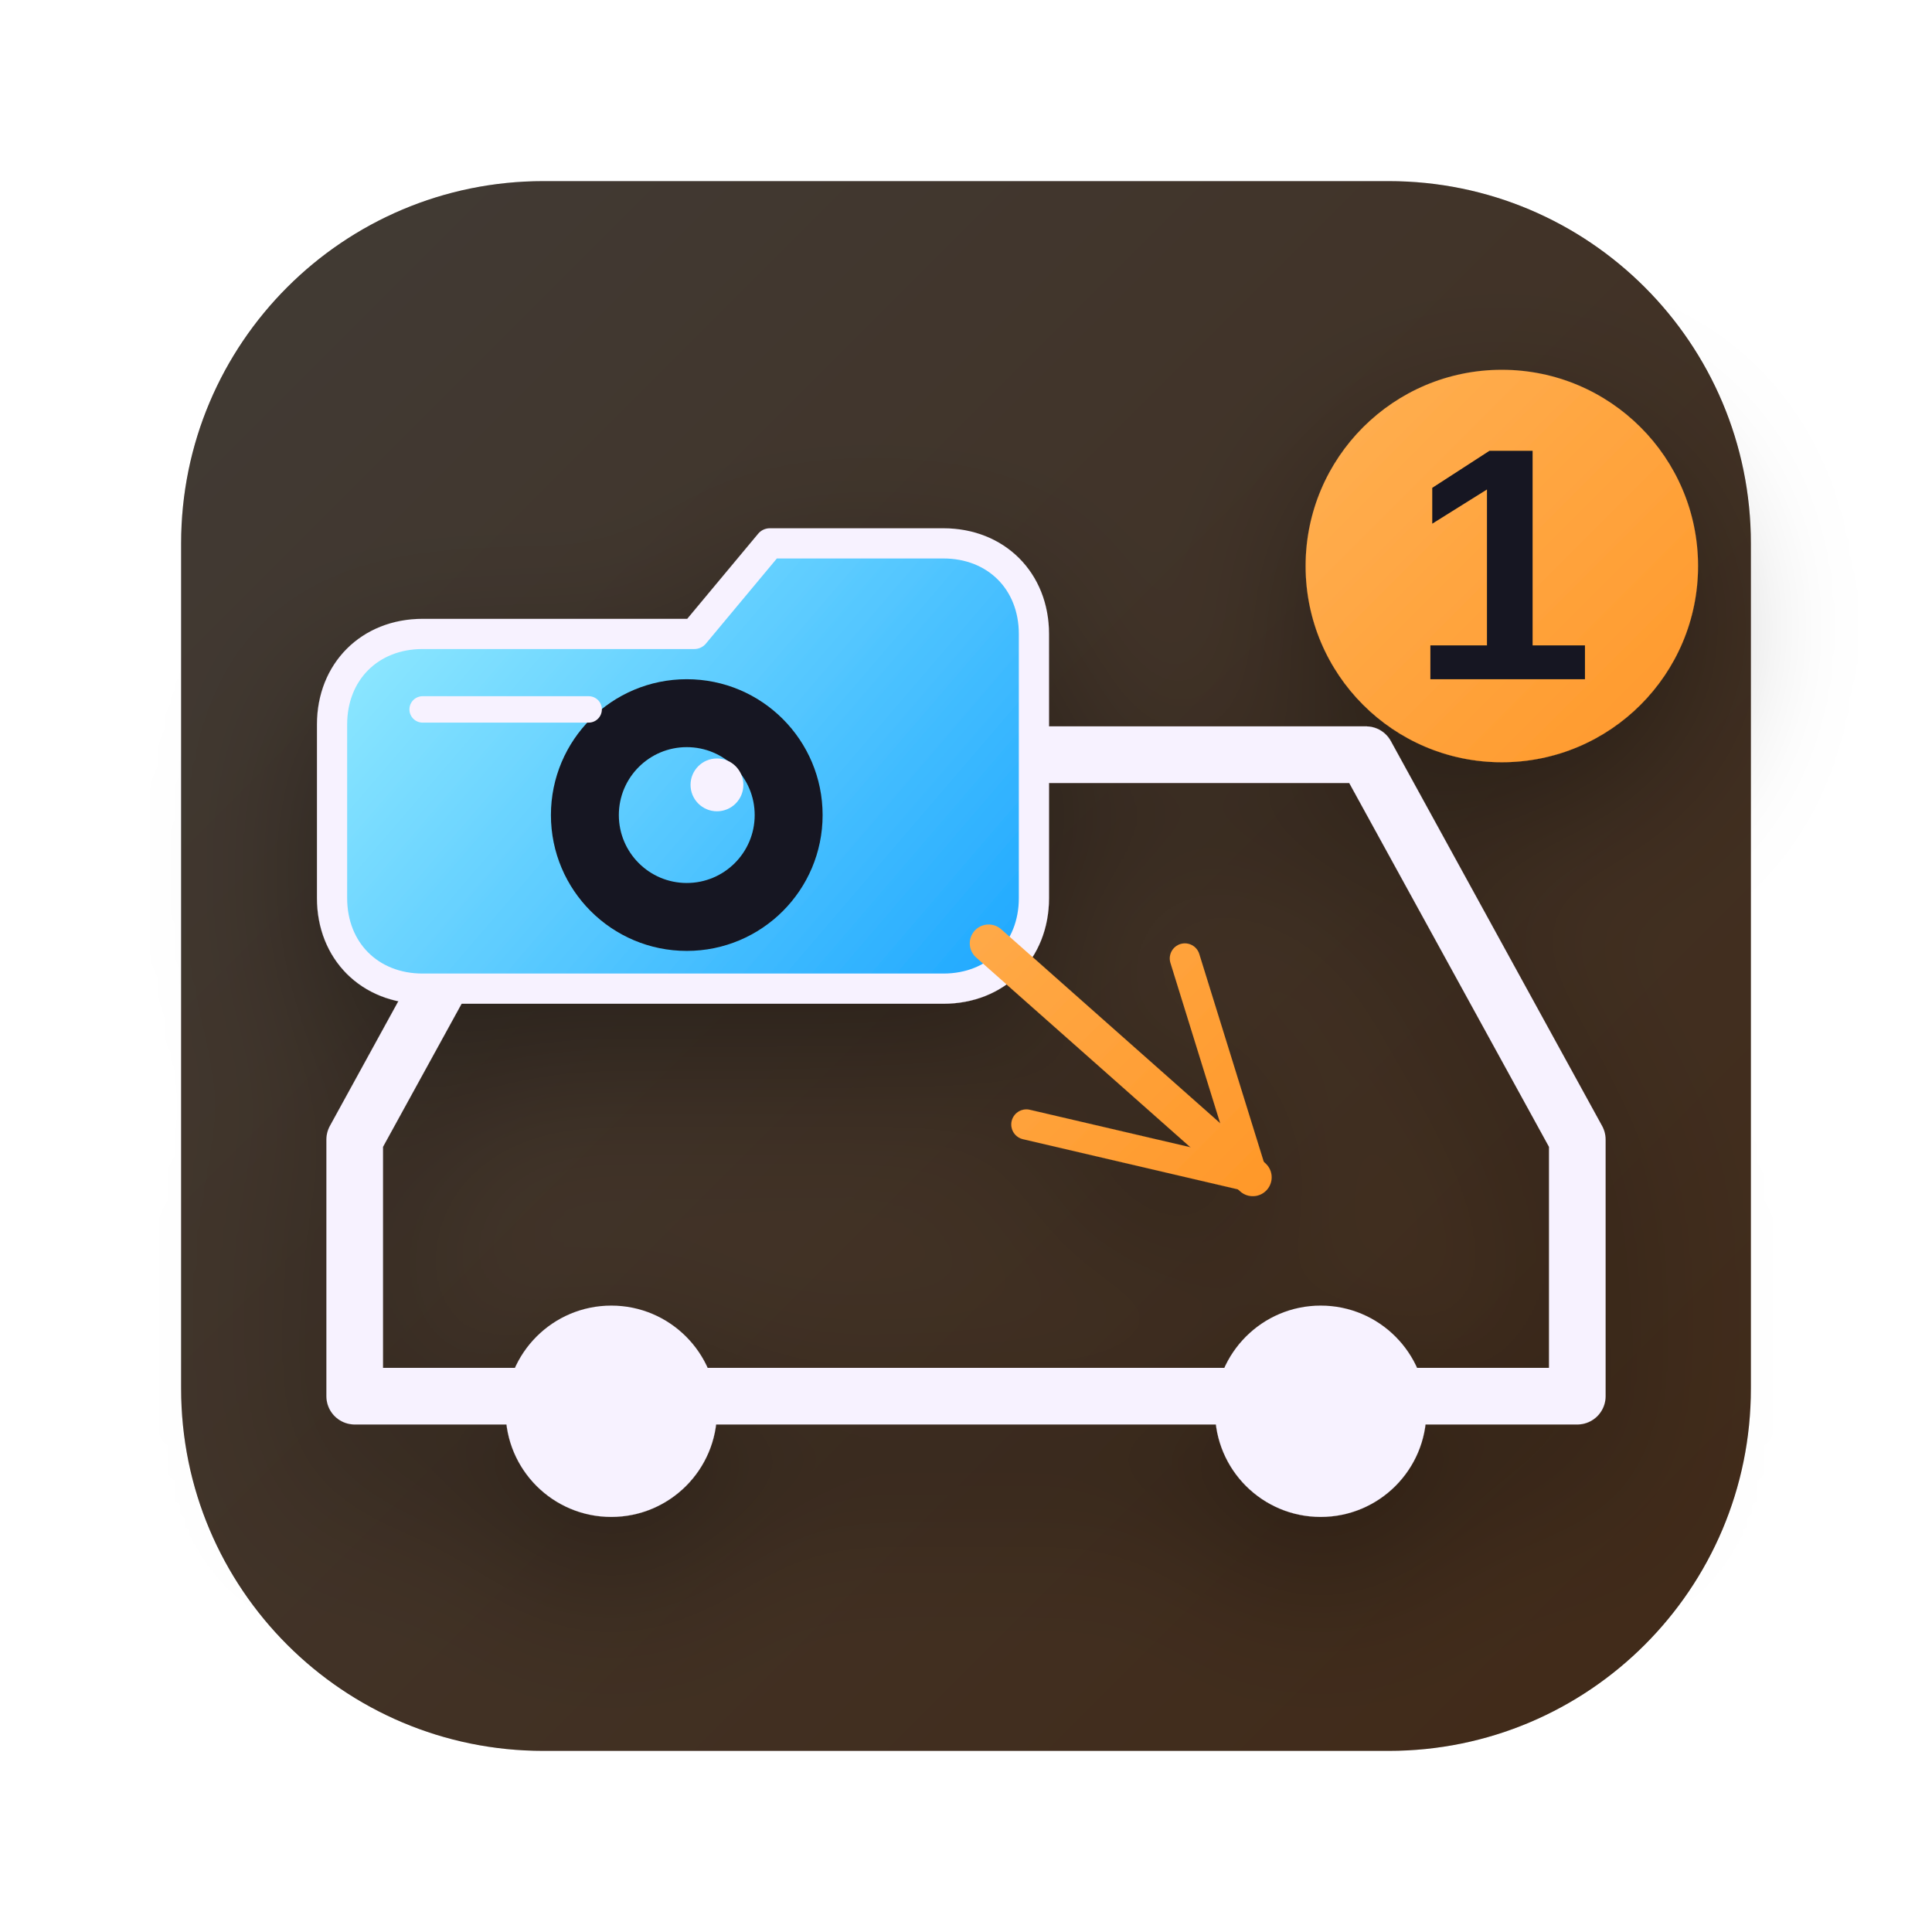
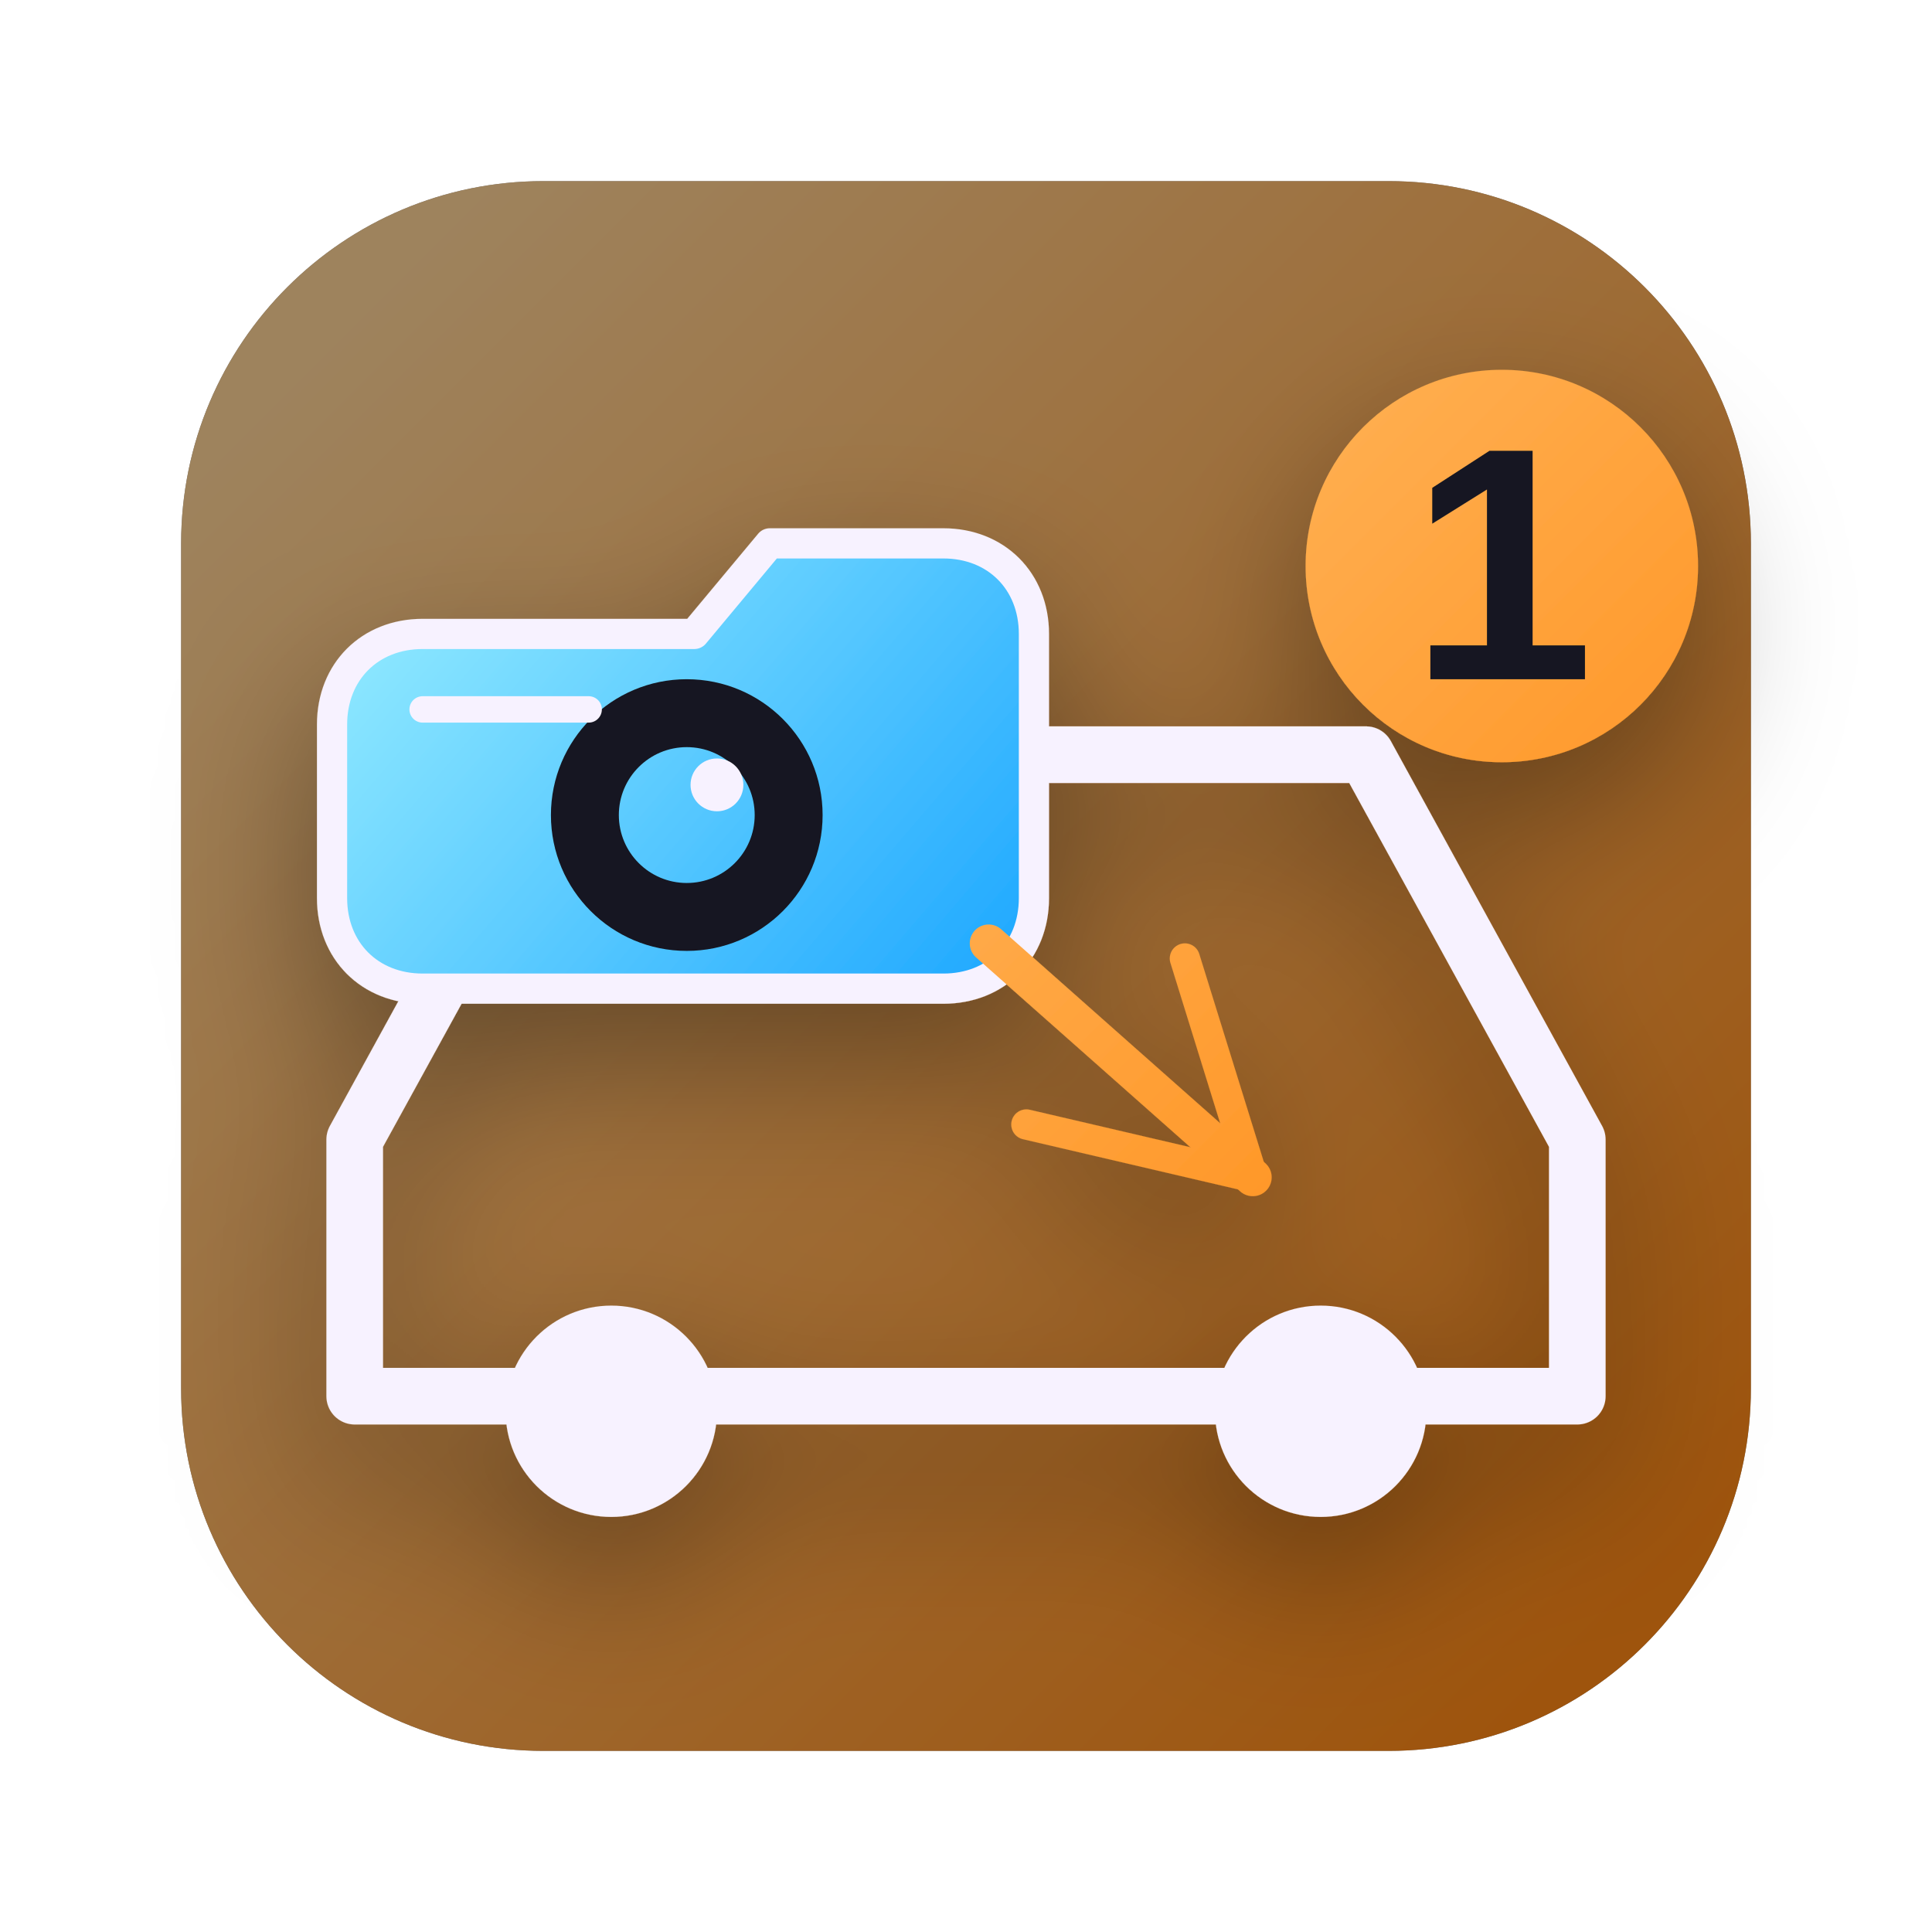
<svg xmlns="http://www.w3.org/2000/svg" viewBox="0 0 256 256" role="img" aria-labelledby="title desc">
  <defs>
    <linearGradient id="accent" x1="44" y1="44" x2="214" y2="214" gradientUnits="userSpaceOnUse">
      <stop stop-color="#ffd08a" />
      <stop offset="1" stop-color="#ff8000" />
    </linearGradient>
    <linearGradient id="cameraAccent" x1="58" y1="72" x2="128" y2="132" gradientUnits="userSpaceOnUse">
      <stop stop-color="#8ee8ff" />
      <stop offset="1" stop-color="#22aaff" />
    </linearGradient>
    <filter id="shadow" x="-20%" y="-20%" width="140%" height="140%">
      <feDropShadow dx="0" dy="8" stdDeviation="10" flood-color="#000000" flood-opacity="0.35" />
    </filter>
  </defs>
  <rect x="24" y="24" width="208" height="208" rx="48" fill="#171820" />
-   <rect x="24" y="24" width="208" height="208" rx="48" fill="url(#accent)" opacity="0.18" />
+   <rect x="24" y="24" width="208" height="208" rx="48" fill="url(#accent)" opacity="0.58" />
  <g filter="url(#shadow)">
    <path d="M47 151l28-51h106l28 51v34H47z" fill="none" stroke="#f7f2ff" stroke-width="7.5" stroke-linejoin="round" />
    <circle cx="81" cy="187" r="14" fill="#f7f2ff" />
    <circle cx="175" cy="187" r="14" fill="#f7f2ff" />
    <path d="M56 84h36l10-12h23c7 0 12 5 12 12v35c0 7-5 12-12 12H56c-7 0-12-5-12-12V96c0-7 5-12 12-12z" fill="url(#cameraAccent)" stroke="#f7f2ff" stroke-width="4" stroke-linejoin="round" />
    <circle cx="91" cy="108" r="18" fill="#171820" />
    <circle cx="91" cy="108" r="9" fill="url(#cameraAccent)" />
    <circle cx="95" cy="104" r="3.5" fill="#f7f2ff" />
    <path d="M56 94h22" stroke="#f7f2ff" stroke-width="3.5" stroke-linecap="round" />
    <path d="M131 125l35 31" stroke="url(#accent)" stroke-width="5" stroke-linecap="round" />
    <path d="M157 127l9 29-30-7" fill="none" stroke="url(#accent)" stroke-width="4" stroke-linecap="round" stroke-linejoin="round" />
    <circle cx="199" cy="75" r="26" fill="url(#accent)" />
    <text x="199" y="90" text-anchor="middle" font-family="Arial, sans-serif" font-size="44" font-weight="900" fill="#171820">1</text>
  </g>
</svg>
